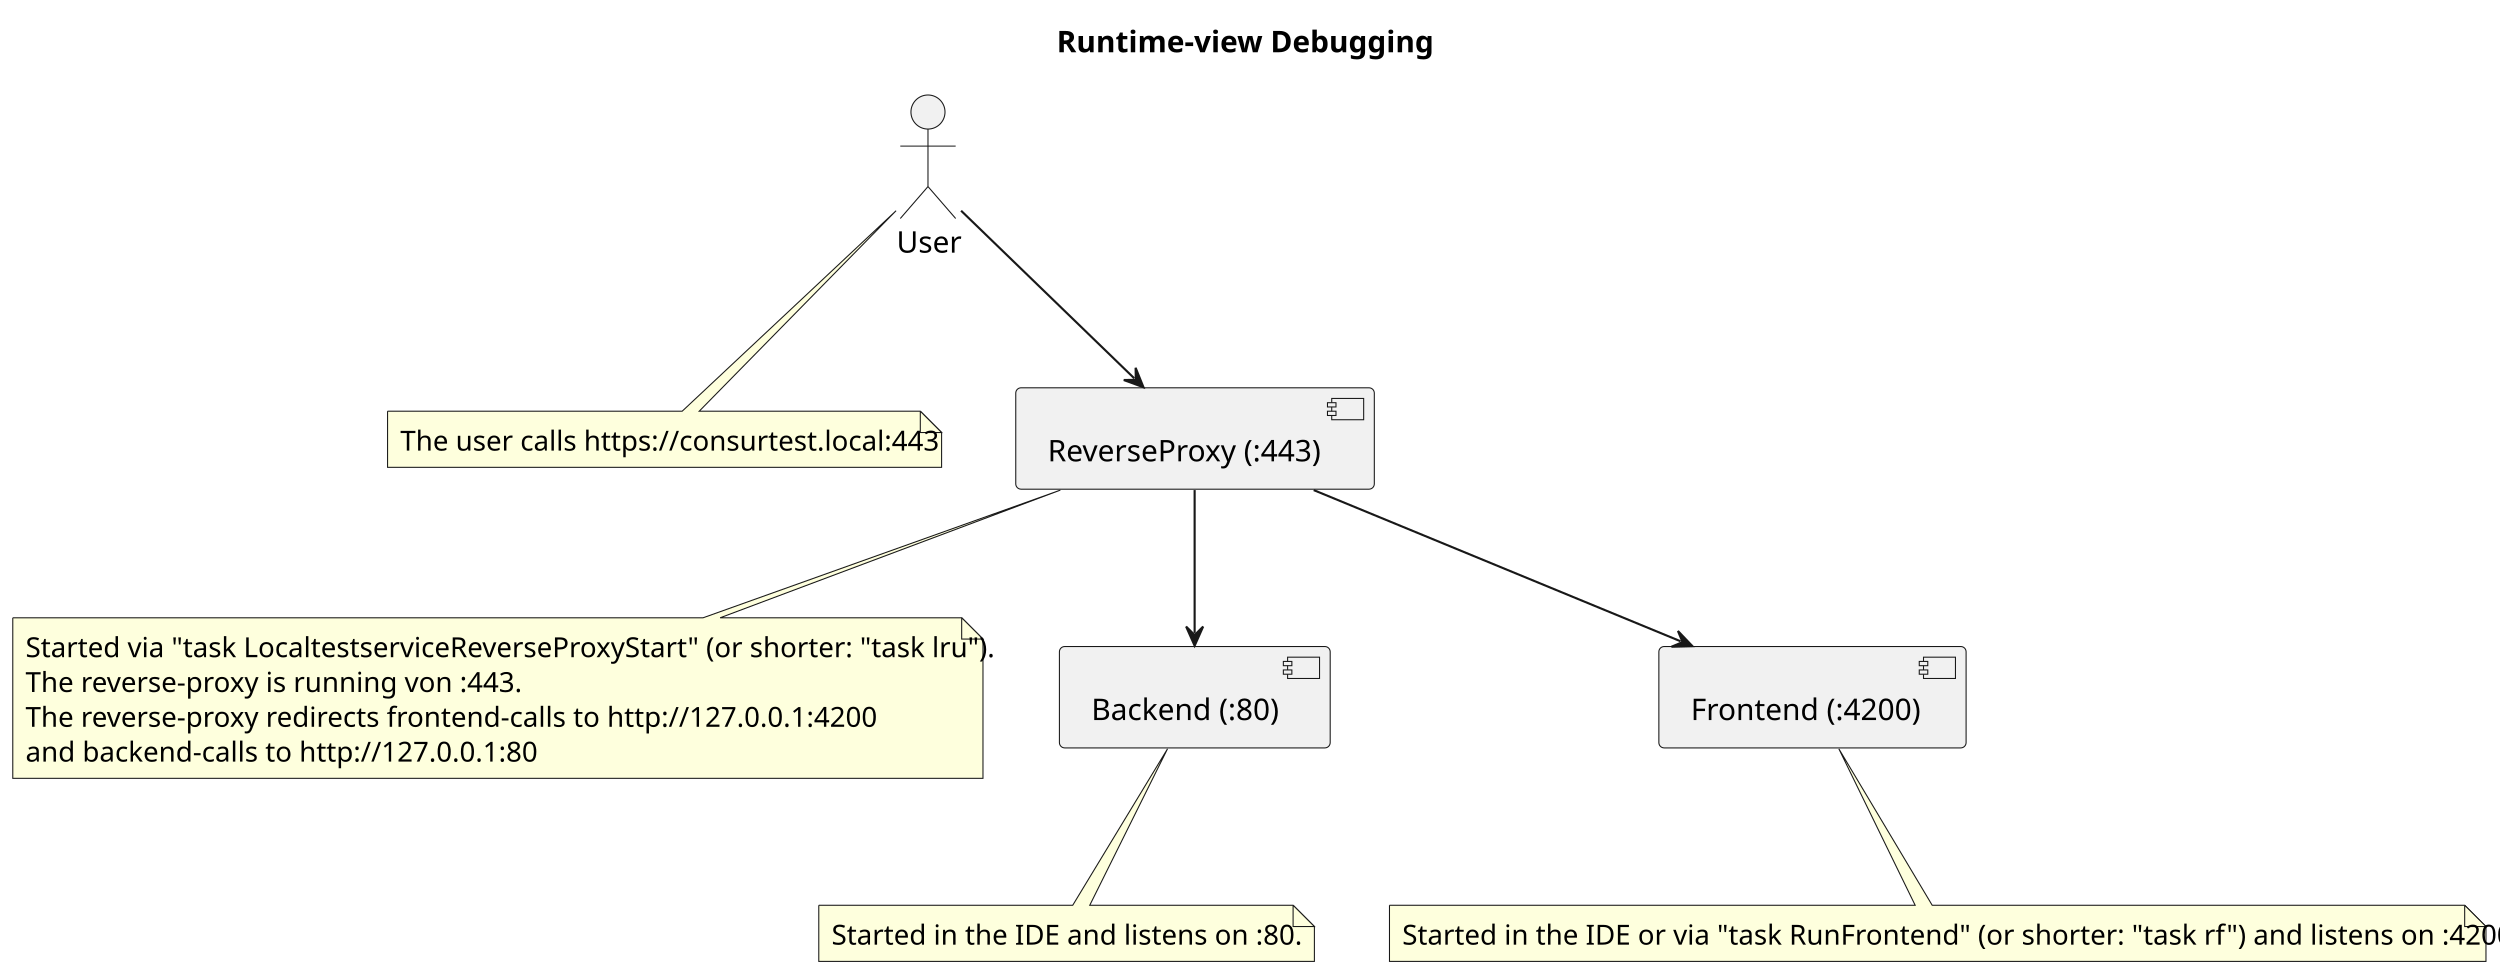
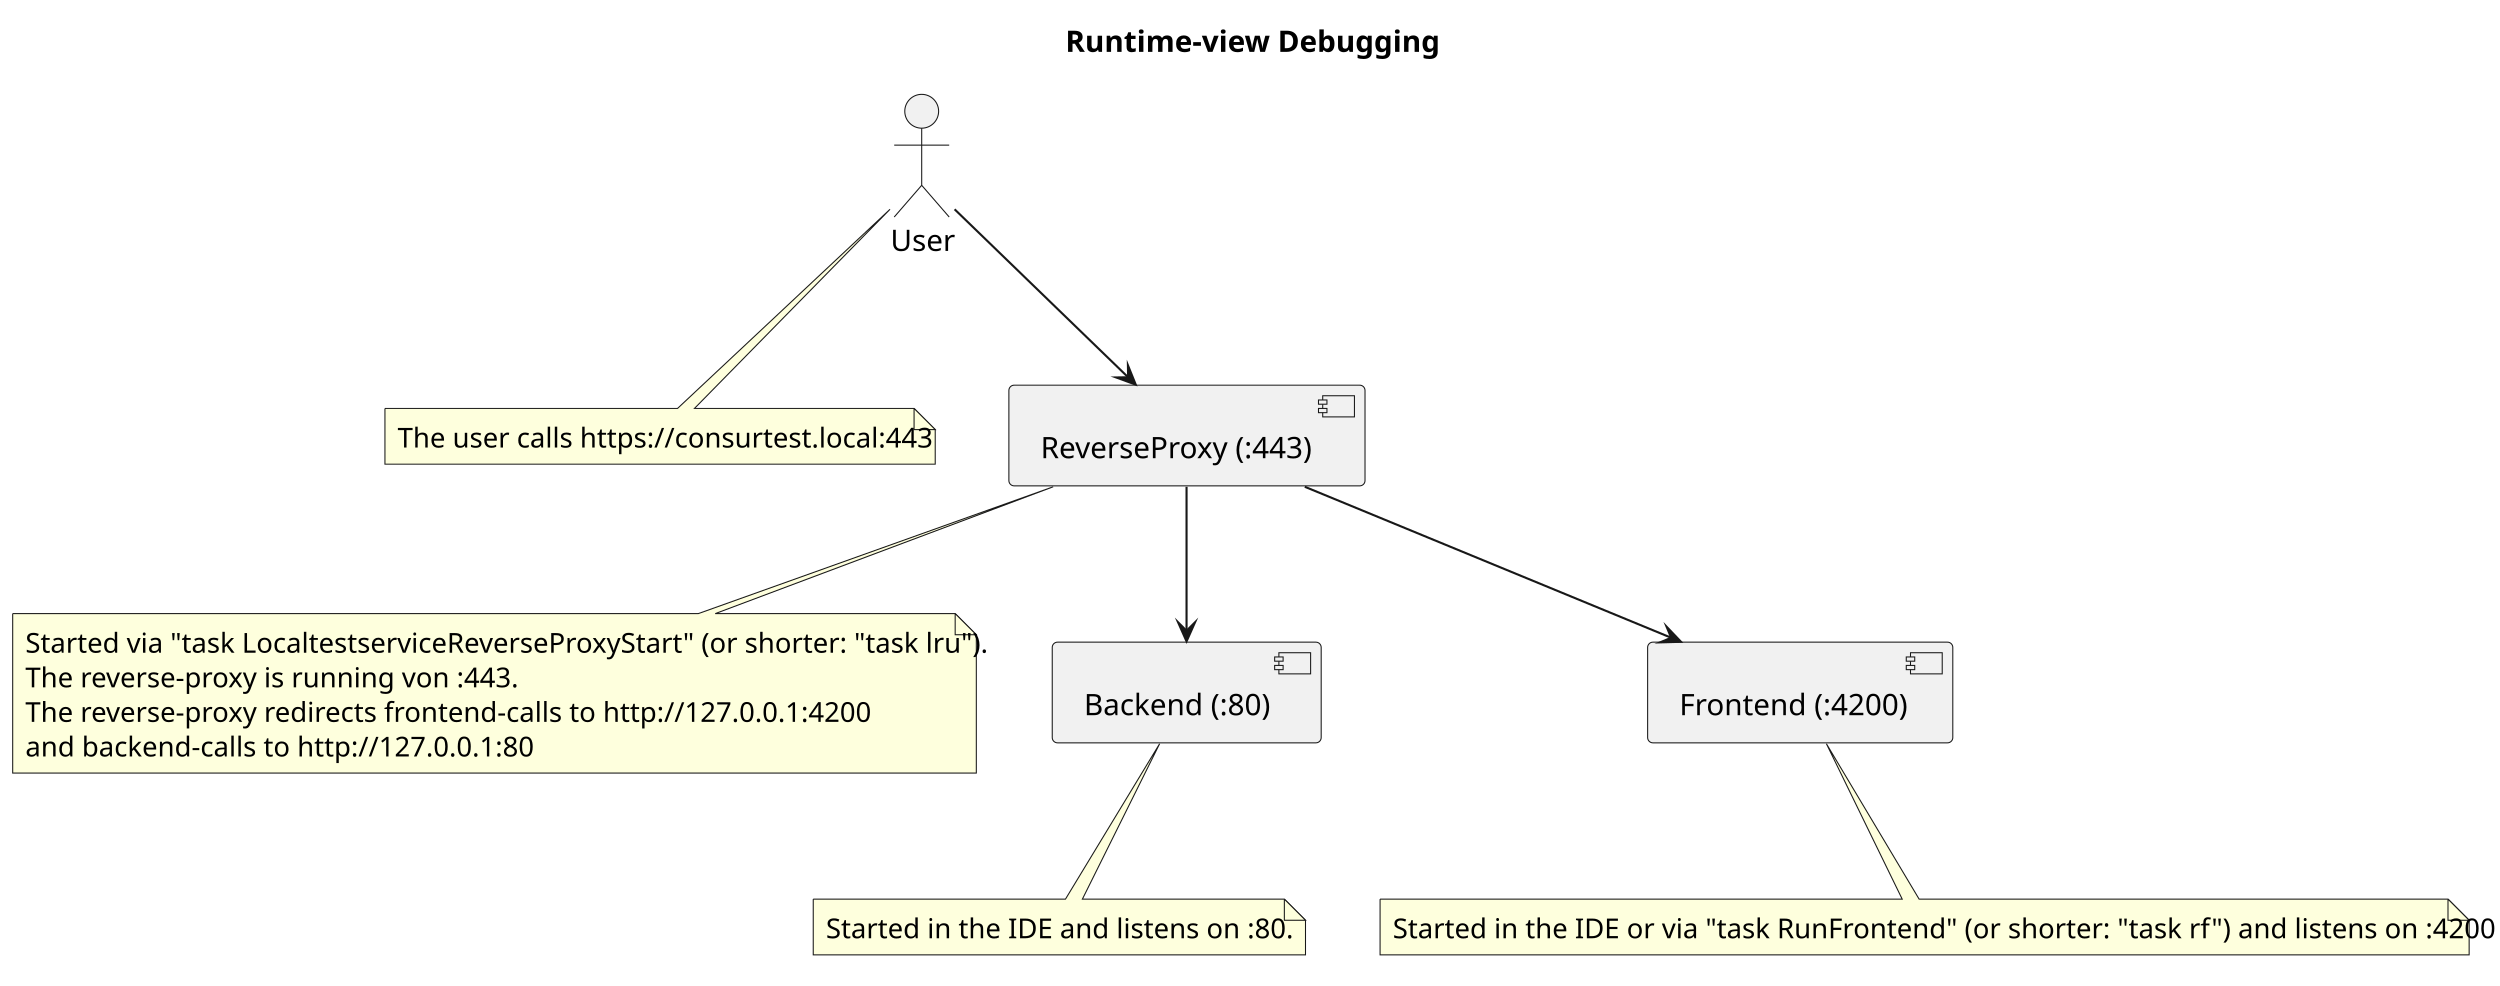
- <svg xmlns="http://www.w3.org/2000/svg" contentStyleType="text/css" data-diagram-type="DESCRIPTION" height="458px" preserveAspectRatio="none" style="width:1174px;height:458px;background:#FFFFFF;" version="1.1" viewBox="0 0 1174 458" width="1174px" zoomAndPan="magnify">
+ <svg xmlns="http://www.w3.org/2000/svg" contentStyleType="text/css" data-diagram-type="DESCRIPTION" height="466px" preserveAspectRatio="none" style="width:1182px;height:466px;background:#FFFFFF;" version="1.1" viewBox="0 0 1182 466" width="1182px" zoomAndPan="magnify">
  <defs />
  <g>
    <g class="title" data-source-line="1">
-       <text fill="#000000" font-family="sans-serif" font-size="14" font-weight="bold" lengthAdjust="spacing" textLength="168" x="496.206" y="24.533">Runtime-view Debugging</text>
+       <text fill="#000000" font-family="sans-serif" font-size="14" font-weight="700" lengthAdjust="spacing" textLength="168" x="503.706" y="24.533">Runtime-view Debugging</text>
    </g>
-     <g class="entity" data-entity="user" data-source-line="3" data-uid="ent0002" id="entity_user">
+     <g class="entity" data-qualified-name="user" data-source-line="3" id="ent0001">
      <ellipse cx="435.779" cy="52.609" fill="#F1F1F1" rx="8" ry="8" style="stroke:#181818;stroke-width:0.5;" />
      <path d="M435.779,60.609 L435.779,87.609 M422.779,68.609 L448.779,68.609 M435.779,87.609 L422.779,102.609 M435.779,87.609 L448.779,102.609" fill="none" style="stroke:#181818;stroke-width:0.5;" />
      <text fill="#000000" font-family="sans-serif" font-size="14" lengthAdjust="spacing" textLength="29.559" x="421" y="118.643">User</text>
    </g>
-     <g class="entity" data-entity="UserNote" data-source-line="5" data-uid="ent0003" id="entity_UserNote">
+     <g class="entity" data-qualified-name="UserNote" data-source-line="5" id="ent0002">
      <path d="M182,193.109 L182,219.461 A0,0 0 0 0 182,219.461 L442.173,219.461 A0,0 0 0 0 442.173,219.461 L442.173,203.109 L432.173,193.109 L328.34,193.109 L420.8,98.949 L320.34,193.109 L182,193.109 A0,0 0 0 0 182,193.109" fill="#FEFFDD" style="stroke:#181818;stroke-width:0.5;" />
      <path d="M432.173,193.109 L432.173,203.109 L442.173,203.109 L432.173,193.109" fill="#FEFFDD" style="stroke:#181818;stroke-width:0.5;" />
      <text fill="#000000" font-family="sans-serif" font-size="13" lengthAdjust="spacing" textLength="239.173" x="188" y="211.605">The user calls https://consurtest.local:443</text>
    </g>
-     <g class="entity" data-entity="ReverseProxy" data-source-line="9" data-uid="ent0005" id="entity_ReverseProxy">
+     <g class="entity" data-qualified-name="ReverseProxy" data-source-line="9" id="ent0004">
      <rect fill="#F1F1F1" height="47.609" rx="2.5" ry="2.5" style="stroke:#181818;stroke-width:0.5;" width="168.379" x="477" y="182.109" />
      <rect fill="#F1F1F1" height="10" style="stroke:#181818;stroke-width:0.5;" width="15" x="625.379" y="187.109" />
      <rect fill="#F1F1F1" height="2" style="stroke:#181818;stroke-width:0.5;" width="4" x="623.379" y="189.109" />
      <rect fill="#F1F1F1" height="2" style="stroke:#181818;stroke-width:0.5;" width="4" x="623.379" y="193.109" />
      <text fill="#000000" font-family="sans-serif" font-size="14" lengthAdjust="spacing" textLength="128.379" x="492" y="216.643">ReverseProxy (:443)</text>
    </g>
-     <g class="entity" data-entity="ReverseProxyNote" data-source-line="11" data-uid="ent0006" id="entity_ReverseProxyNote">
+     <g class="entity" data-qualified-name="ReverseProxyNote" data-source-line="11" id="ent0005">
      <path d="M6,290.109 L6,365.516 A0,0 0 0 0 6,365.516 L461.605,365.516 A0,0 0 0 0 461.605,365.516 L461.605,300.109 L451.605,290.109 L338.17,290.109 L497.95,230.149 L330.17,290.109 L6,290.109 A0,0 0 0 0 6,290.109" fill="#FEFFDD" style="stroke:#181818;stroke-width:0.5;" />
      <path d="M451.605,290.109 L451.605,300.109 L461.605,300.109 L451.605,290.109" fill="#FEFFDD" style="stroke:#181818;stroke-width:0.5;" />
      <text fill="#000000" font-family="sans-serif" font-size="13" lengthAdjust="spacing" textLength="434.605" x="12" y="308.604">Started via "task LocaltestserviceReverseProxyStart" (or shorter: "task lru").</text>
      <text fill="#000000" font-family="sans-serif" font-size="13" lengthAdjust="spacing" textLength="222.555" x="12" y="324.956">The reverse-proxy is running von :443.</text>
      <text fill="#000000" font-family="sans-serif" font-size="13" lengthAdjust="spacing" textLength="377.92" x="12" y="341.308">The reverse-proxy redirects frontend-calls to http://127.0.0.1:4200</text>
      <text fill="#000000" font-family="sans-serif" font-size="13" lengthAdjust="spacing" textLength="227.659" x="12" y="357.659">and backend-calls to http://127.0.0.1:80</text>
    </g>
-     <g class="entity" data-entity="Backend" data-source-line="18" data-uid="ent0008" id="entity_Backend">
+     <g class="entity" data-qualified-name="Backend" data-source-line="18" id="ent0007">
      <rect fill="#F1F1F1" height="47.609" rx="2.5" ry="2.5" style="stroke:#181818;stroke-width:0.5;" width="127.158" x="497.5" y="303.609" />
      <rect fill="#F1F1F1" height="10" style="stroke:#181818;stroke-width:0.5;" width="15" x="604.658" y="308.609" />
      <rect fill="#F1F1F1" height="2" style="stroke:#181818;stroke-width:0.5;" width="4" x="602.658" y="310.609" />
      <rect fill="#F1F1F1" height="2" style="stroke:#181818;stroke-width:0.5;" width="4" x="602.658" y="314.609" />
      <text fill="#000000" font-family="sans-serif" font-size="14" lengthAdjust="spacing" textLength="87.158" x="512.5" y="338.143">Backend (:80)</text>
    </g>
-     <g class="entity" data-entity="BackendNote" data-source-line="20" data-uid="ent0009" id="entity_BackendNote">
+     <g class="entity" data-qualified-name="BackendNote" data-source-line="20" id="ent0008">
      <path d="M384.5,425.109 L384.5,451.461 A0,0 0 0 0 384.5,451.461 L617.239,451.461 A0,0 0 0 0 617.239,451.461 L617.239,435.109 L607.239,425.109 L511.75,425.109 L548.28,351.619 L503.75,425.109 L384.5,425.109 A0,0 0 0 0 384.5,425.109" fill="#FEFFDD" style="stroke:#181818;stroke-width:0.5;" />
      <path d="M607.239,425.109 L607.239,435.109 L617.239,435.109 L607.239,425.109" fill="#FEFFDD" style="stroke:#181818;stroke-width:0.5;" />
      <text fill="#000000" font-family="sans-serif" font-size="13" lengthAdjust="spacing" textLength="211.739" x="390.5" y="443.604">Started in the IDE and listens on :80.</text>
    </g>
-     <g class="entity" data-entity="Frontend" data-source-line="24" data-uid="ent0011" id="entity_Frontend">
+     <g class="entity" data-qualified-name="Frontend" data-source-line="24" id="ent0010">
      <rect fill="#F1F1F1" height="47.609" rx="2.5" ry="2.5" style="stroke:#181818;stroke-width:0.5;" width="144.282" x="779" y="303.609" />
      <rect fill="#F1F1F1" height="10" style="stroke:#181818;stroke-width:0.5;" width="15" x="903.282" y="308.609" />
      <rect fill="#F1F1F1" height="2" style="stroke:#181818;stroke-width:0.5;" width="4" x="901.282" y="310.609" />
      <rect fill="#F1F1F1" height="2" style="stroke:#181818;stroke-width:0.5;" width="4" x="901.282" y="314.609" />
      <text fill="#000000" font-family="sans-serif" font-size="14" lengthAdjust="spacing" textLength="104.282" x="794" y="338.143">Frontend (:4200)</text>
    </g>
-     <g class="entity" data-entity="FrontendNote" data-source-line="26" data-uid="ent0012" id="entity_FrontendNote">
+     <g class="entity" data-qualified-name="FrontendNote" data-source-line="26" id="ent0011">
      <path d="M652.5,425.109 L652.5,451.461 A0,0 0 0 0 652.5,451.461 L1167.411,451.461 A0,0 0 0 0 1167.411,451.461 L1167.411,435.109 L1157.411,425.109 L907.36,425.109 L863.51,351.619 L899.36,425.109 L652.5,425.109 A0,0 0 0 0 652.5,425.109" fill="#FEFFDD" style="stroke:#181818;stroke-width:0.5;" />
      <path d="M1157.411,425.109 L1157.411,435.109 L1167.411,435.109 L1157.411,425.109" fill="#FEFFDD" style="stroke:#181818;stroke-width:0.5;" />
      <text fill="#000000" font-family="sans-serif" font-size="13" lengthAdjust="spacing" textLength="493.911" x="658.5" y="443.604">Started in the IDE or via "task RunFrontend" (or shorter: "task rf") and listens on :4200</text>
    </g>
-     <g class="link" data-entity-1="user" data-entity-2="ReverseProxy" data-source-line="30" data-uid="lnk14" id="link_user_ReverseProxy">
-       <path d="M451.33,98.949 C472.71,119.649 507.4,153.215 532.66,177.675" fill="none" id="user-to-ReverseProxy" style="stroke:#181818;stroke-width:1;" />
-       <polygon fill="#181818" points="536.97,181.849,533.287,172.715,533.378,178.371,527.722,178.462,536.97,181.849" style="stroke:#181818;stroke-width:1;" />
+     <g class="link" data-entity-1="ent0001" data-entity-2="ent0004" data-link-type="dependency" data-source-line="30" id="lnk13">
+       <path d="M451.33,98.949 C472.71,119.649 508.118,153.911 533.378,178.371" fill="none" id="user-to-ReverseProxy" style="stroke:#181818;stroke-width:1;" />
+       <polygon fill="#181818" points="536.97,181.849,533.287,172.715,533.378,178.371,527.722,178.462,536.97,181.849" style="stroke:#181818;stroke-width:1;stroke-linejoin:miter;stroke-miterlimit:10;" />
    </g>
-     <g class="link" data-entity-1="ReverseProxy" data-entity-2="Backend" data-source-line="31" data-uid="lnk15" id="link_ReverseProxy_Backend">
-       <path d="M561,230.149 C561,251.179 561,276.099 561,297.229" fill="none" id="ReverseProxy-to-Backend" style="stroke:#181818;stroke-width:1;" />
-       <polygon fill="#181818" points="561,303.229,565,294.229,561,298.229,557,294.229,561,303.229" style="stroke:#181818;stroke-width:1;" />
+     <g class="link" data-entity-1="ent0004" data-entity-2="ent0007" data-link-type="dependency" data-source-line="31" id="lnk14">
+       <path d="M561,230.149 C561,251.179 561,277.099 561,298.229" fill="none" id="ReverseProxy-to-Backend" style="stroke:#181818;stroke-width:1;" />
+       <polygon fill="#181818" points="561,303.229,565,294.229,561,298.229,557,294.229,561,303.229" style="stroke:#181818;stroke-width:1;stroke-linejoin:miter;stroke-miterlimit:10;" />
    </g>
-     <g class="link" data-entity-1="ReverseProxy" data-entity-2="Frontend" data-source-line="32" data-uid="lnk16" id="link_ReverseProxy_Frontend">
-       <path d="M616.91,230.149 C668.1,251.239 737.923,280.013 789.213,301.153" fill="none" id="ReverseProxy-to-Frontend" style="stroke:#181818;stroke-width:1;" />
-       <polygon fill="#181818" points="794.76,303.439,787.963,296.312,790.137,301.534,784.915,303.708,794.76,303.439" style="stroke:#181818;stroke-width:1;" />
+     <g class="link" data-entity-1="ent0004" data-entity-2="ent0010" data-link-type="dependency" data-source-line="32" id="lnk15">
+       <path d="M616.91,230.149 C668.1,251.239 738.847,280.394 790.137,301.534" fill="none" id="ReverseProxy-to-Frontend" style="stroke:#181818;stroke-width:1;" />
+       <polygon fill="#181818" points="794.76,303.439,787.963,296.312,790.137,301.534,784.915,303.708,794.76,303.439" style="stroke:#181818;stroke-width:1;stroke-linejoin:miter;stroke-miterlimit:10;" />
    </g>
  </g>
</svg>
